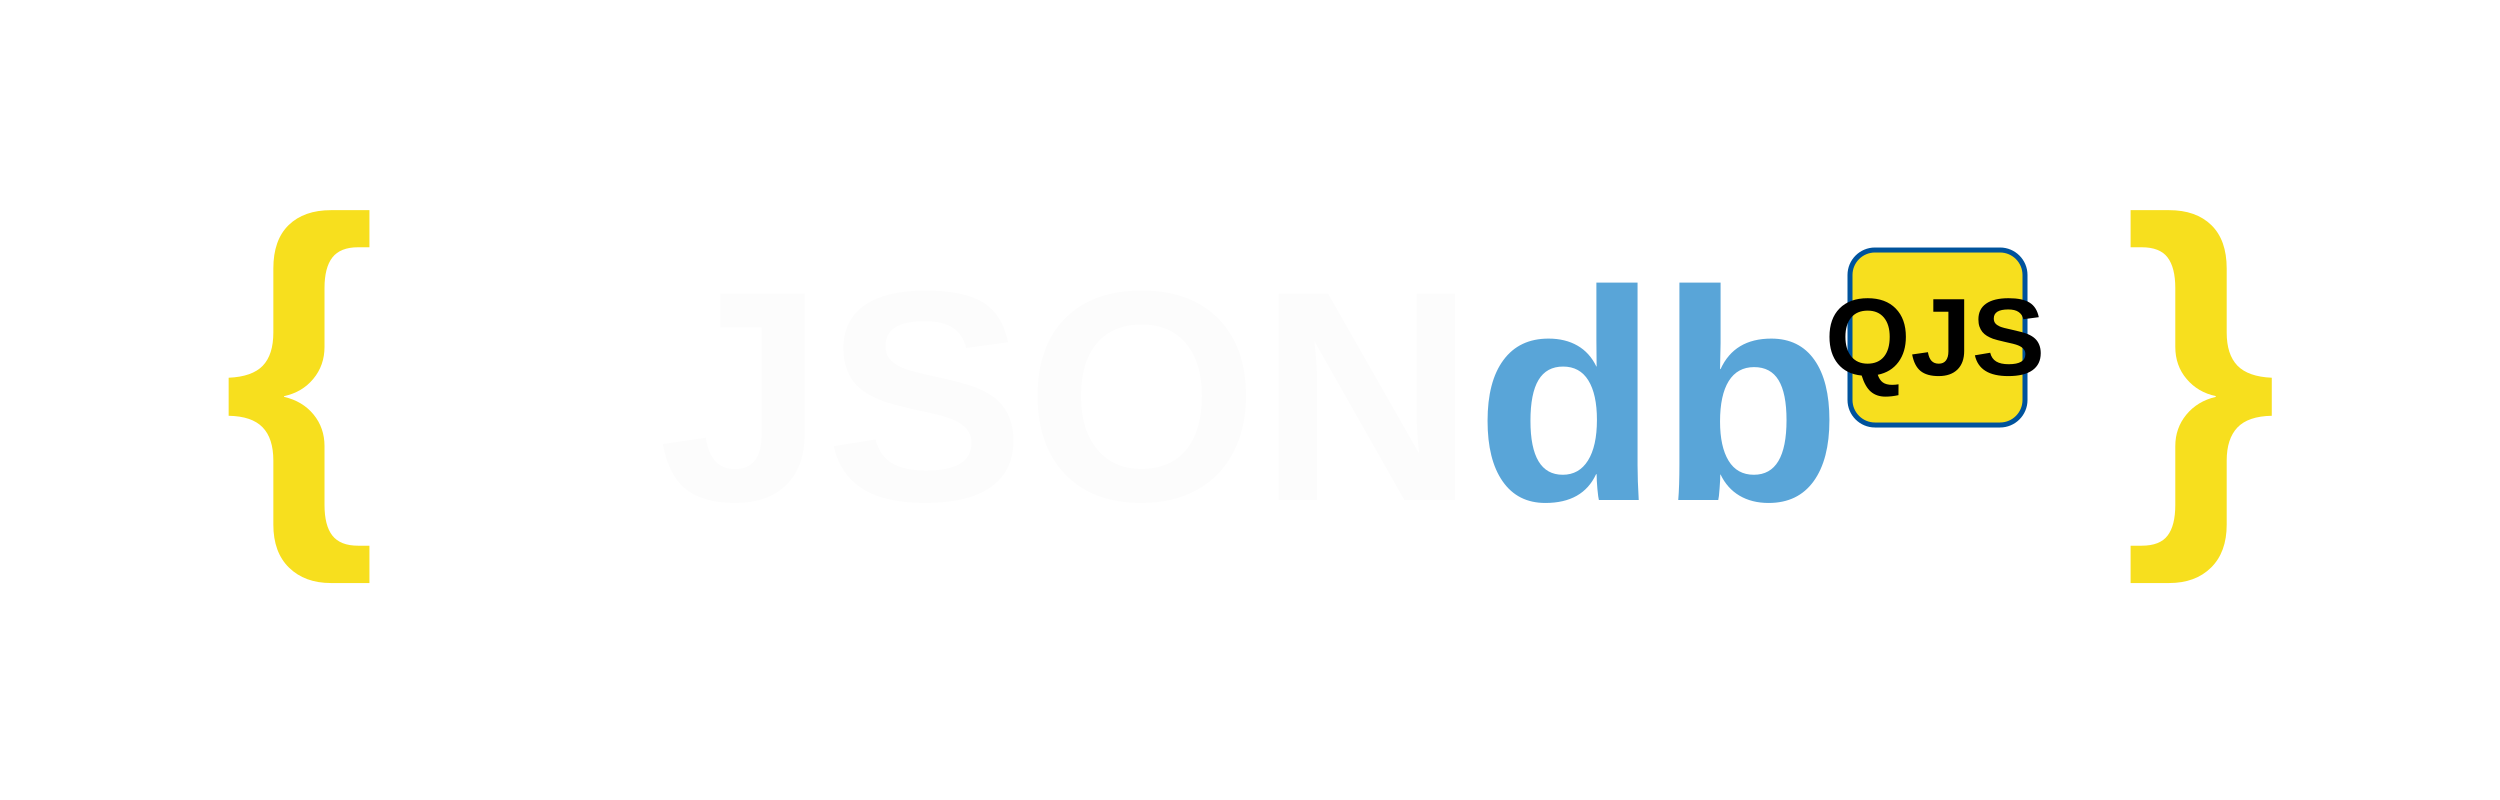
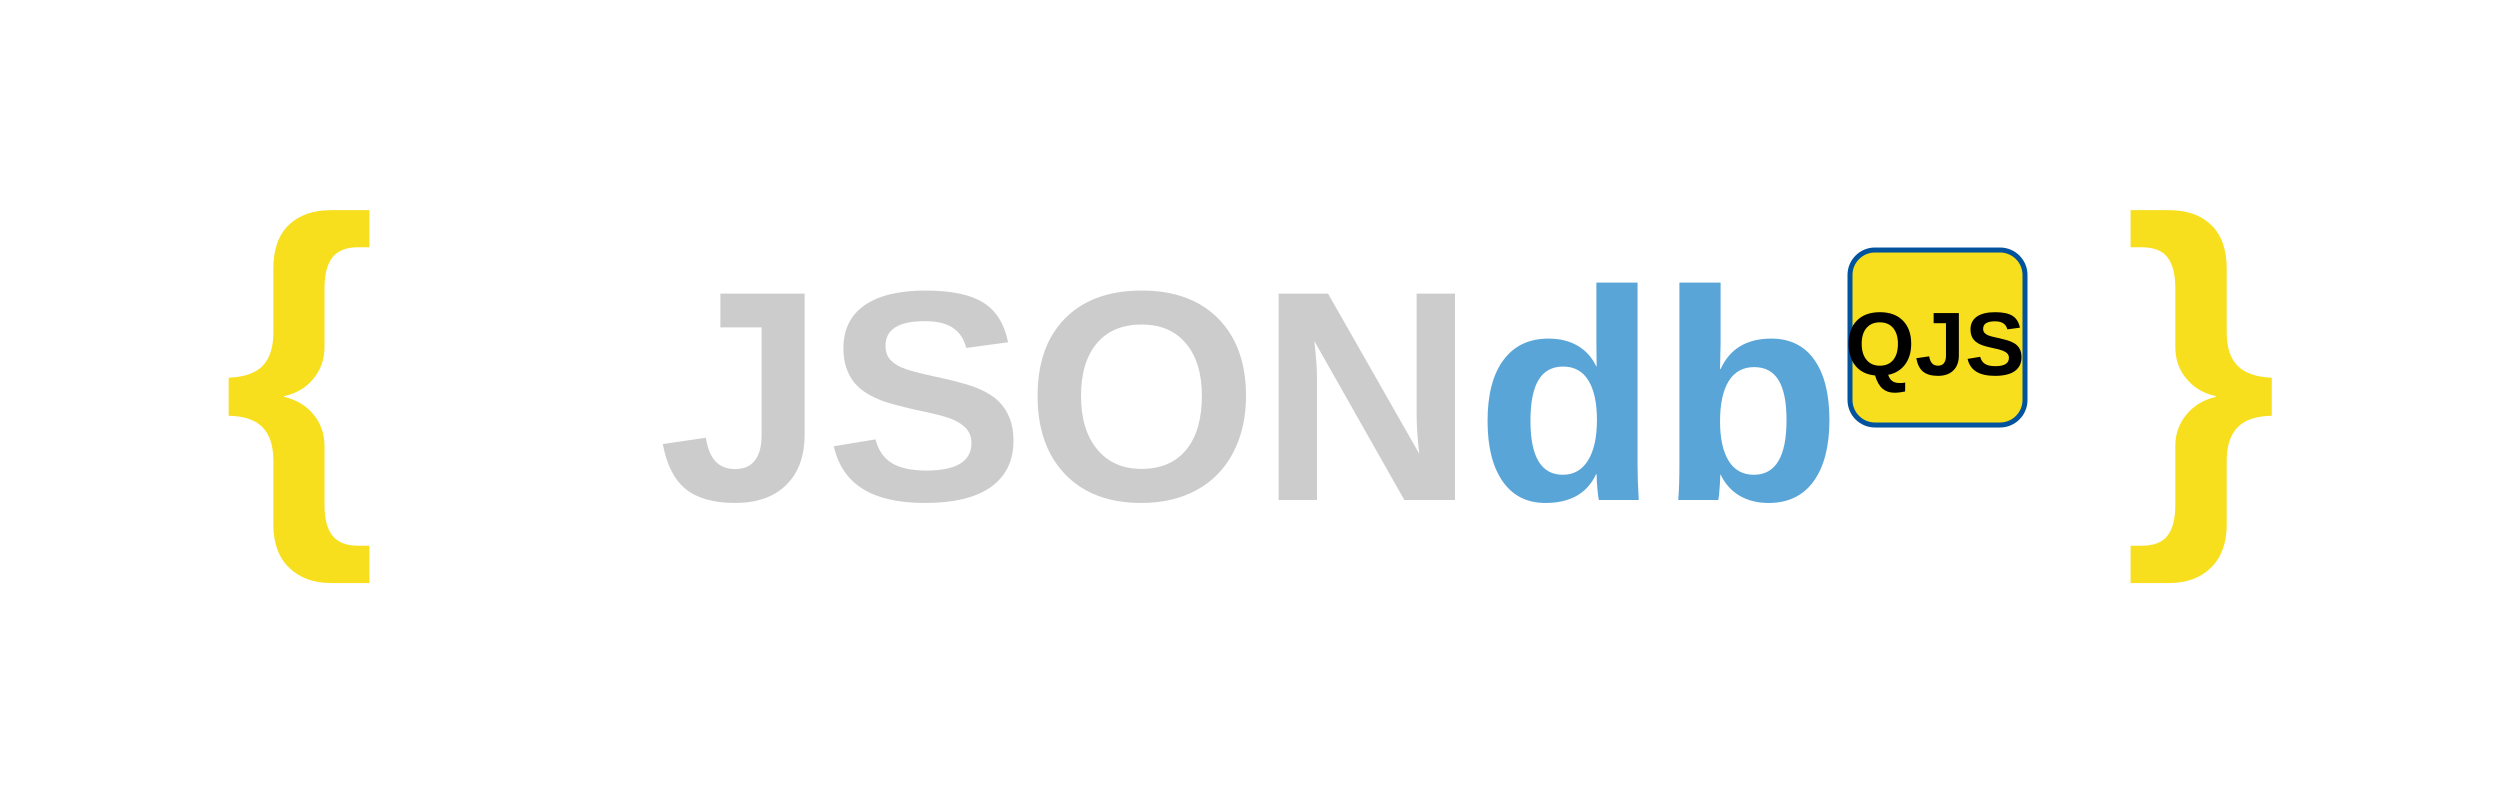
<svg xmlns="http://www.w3.org/2000/svg" width="500" height="160" viewBox="0 0 500 160" version="1.1">
  <rect width="500" height="160" fill="none" />
-   <text x="250" y="100" font-family="Arial, sans-serif" font-size="60" font-weight="bold" text-anchor="middle" fill="#FCFCFC">JSON<tspan fill="#59A5D8">db</tspan>
+   <text x="250" y="100" font-family="Arial, sans-serif" font-size="60" font-weight="bold" text-anchor="middle" fill="#CCCCCC">JSON<tspan fill="#59A5D8">db</tspan>
  </text>
  <text x="60" y="100" font-family="Arial, sans-serif" font-size="80" font-weight="bold" text-anchor="middle" fill="#F7DF1E">{</text>
  <text x="440" y="100" font-family="Arial, sans-serif" font-size="80" font-weight="bold" text-anchor="middle" fill="#F7DF1E">}</text>
  <rect x="370" y="50" width="35" height="35" rx="5" ry="5" fill="#F7DF1E" stroke="#00539C" stroke-width="1" />
-   <text x="387" y="75" font-family="Arial, sans-serif" font-size="22" font-weight="bold" text-anchor="middle" fill="#000000">QJS</text>
+   <text x="387" y="75" font-family="Arial, sans-serif" font-size="18" font-weight="bold" text-anchor="middle" fill="#000000">QJS</text>
</svg>
